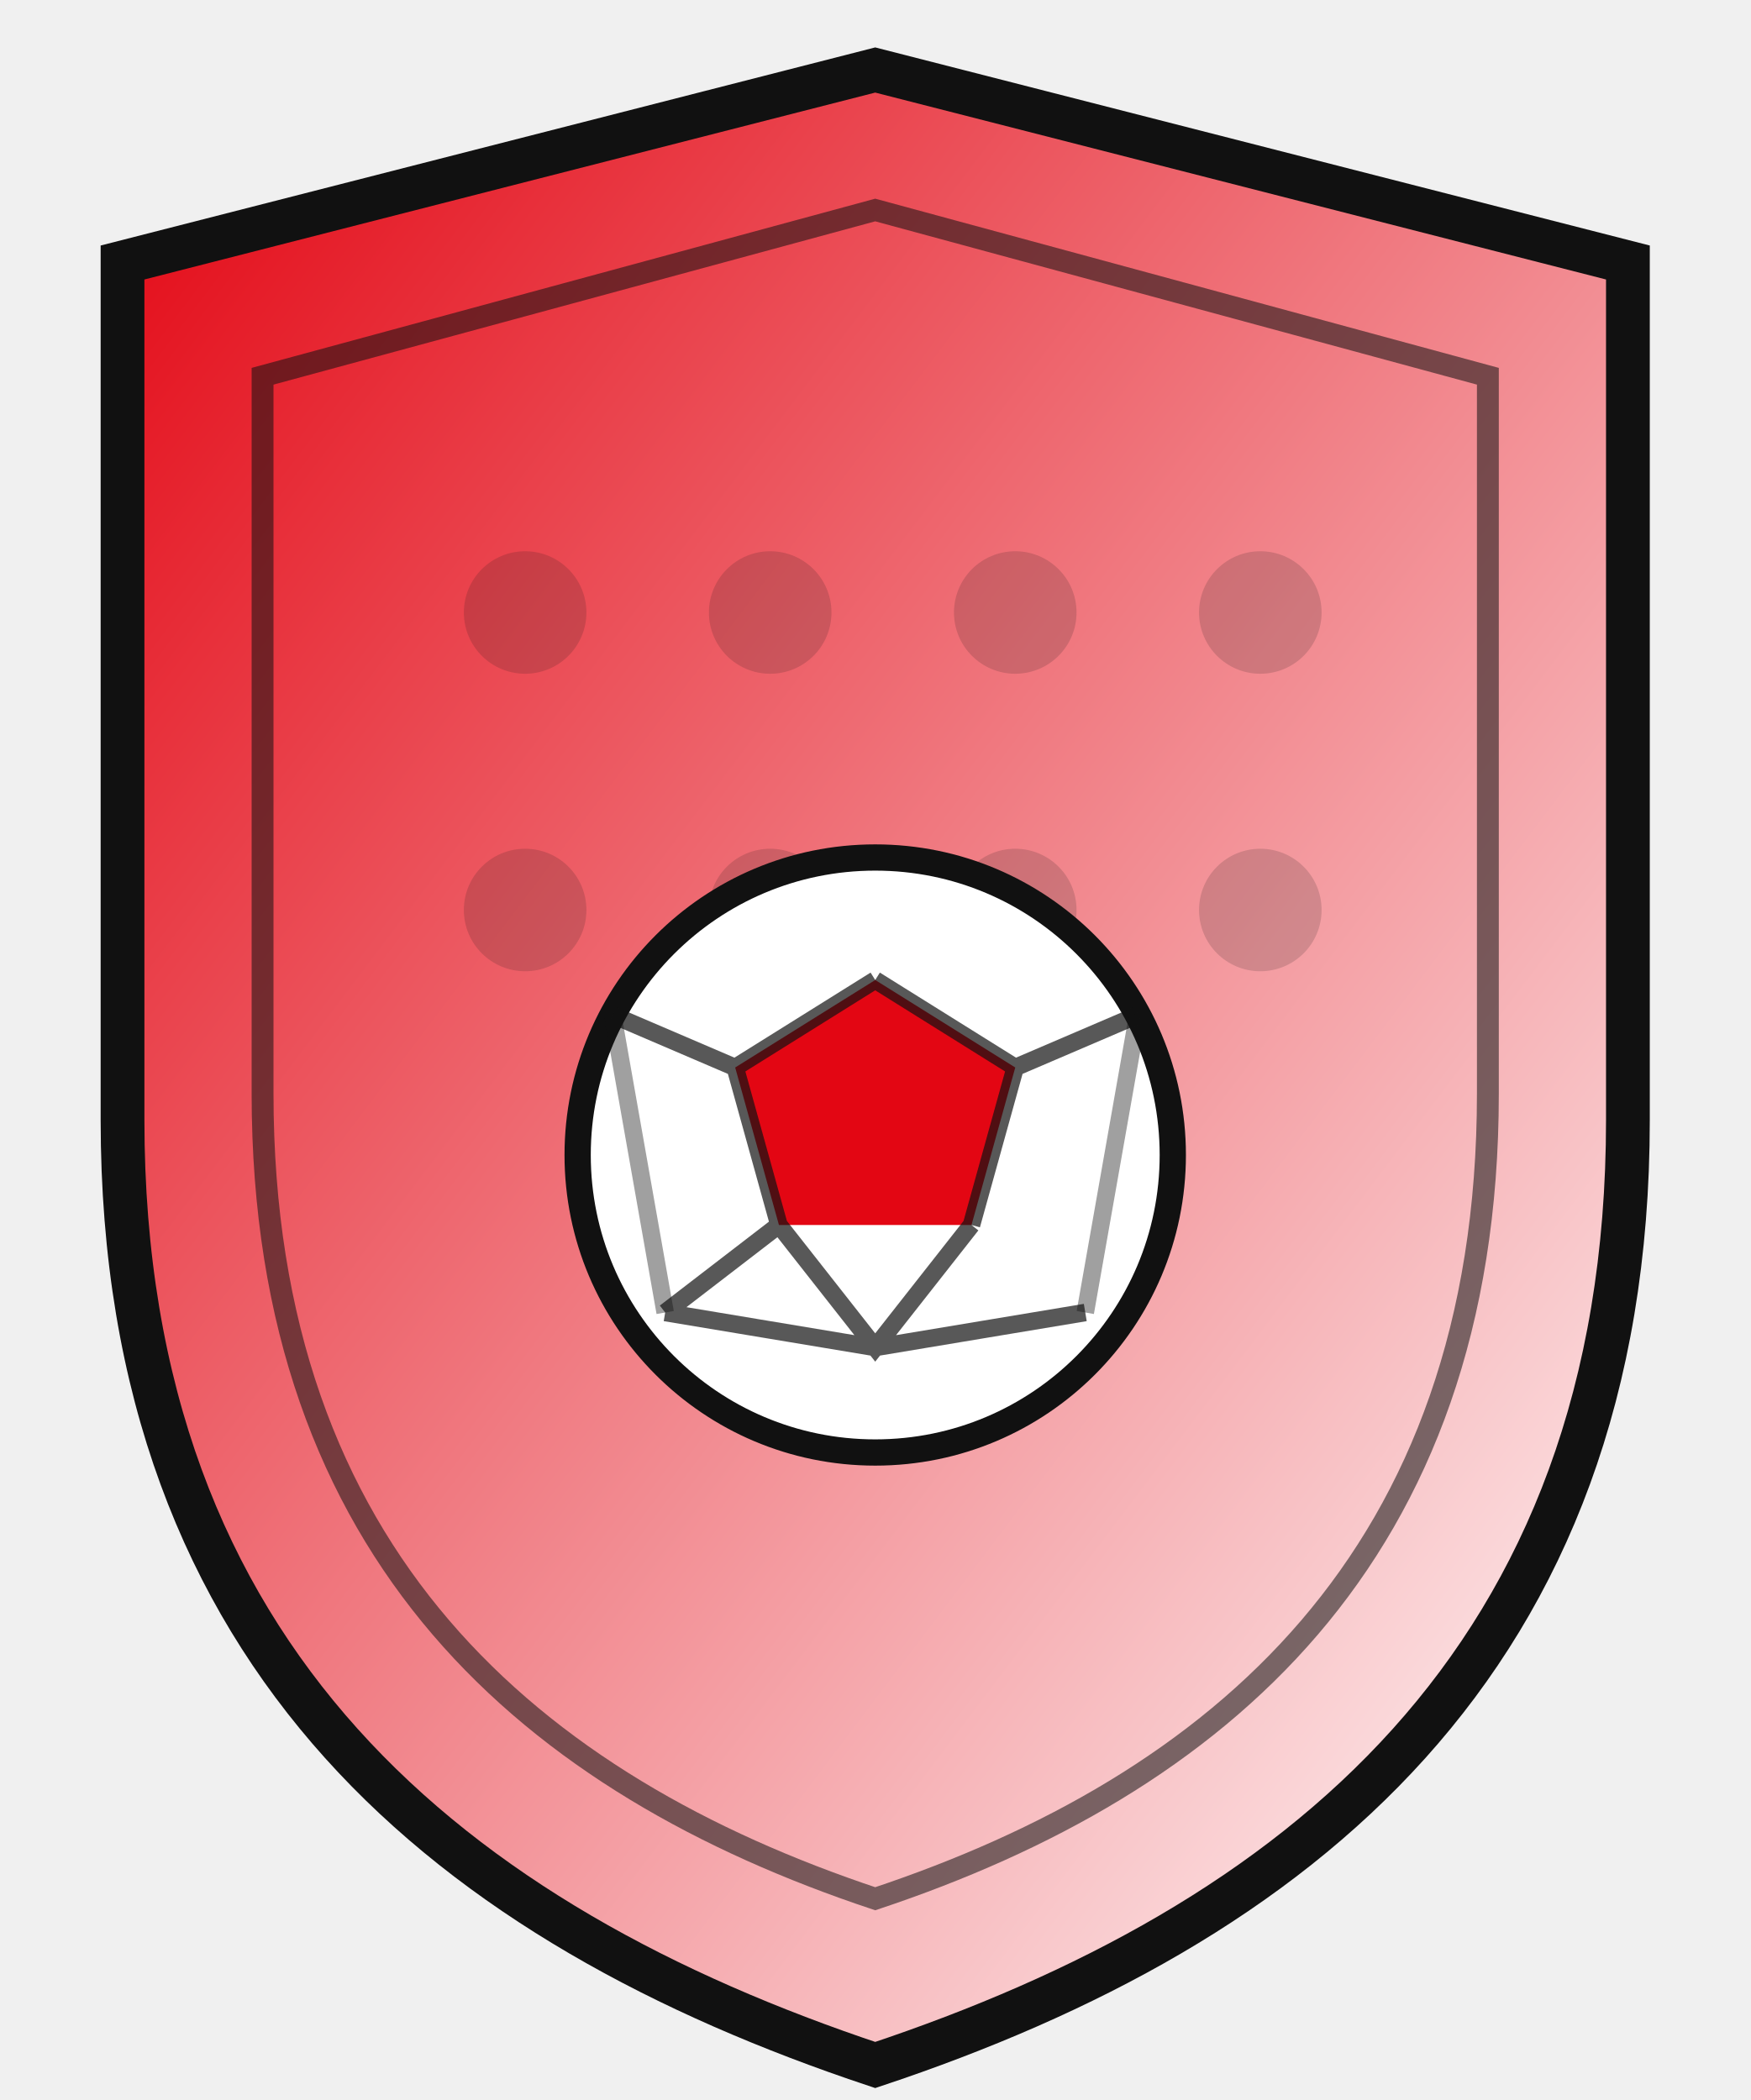
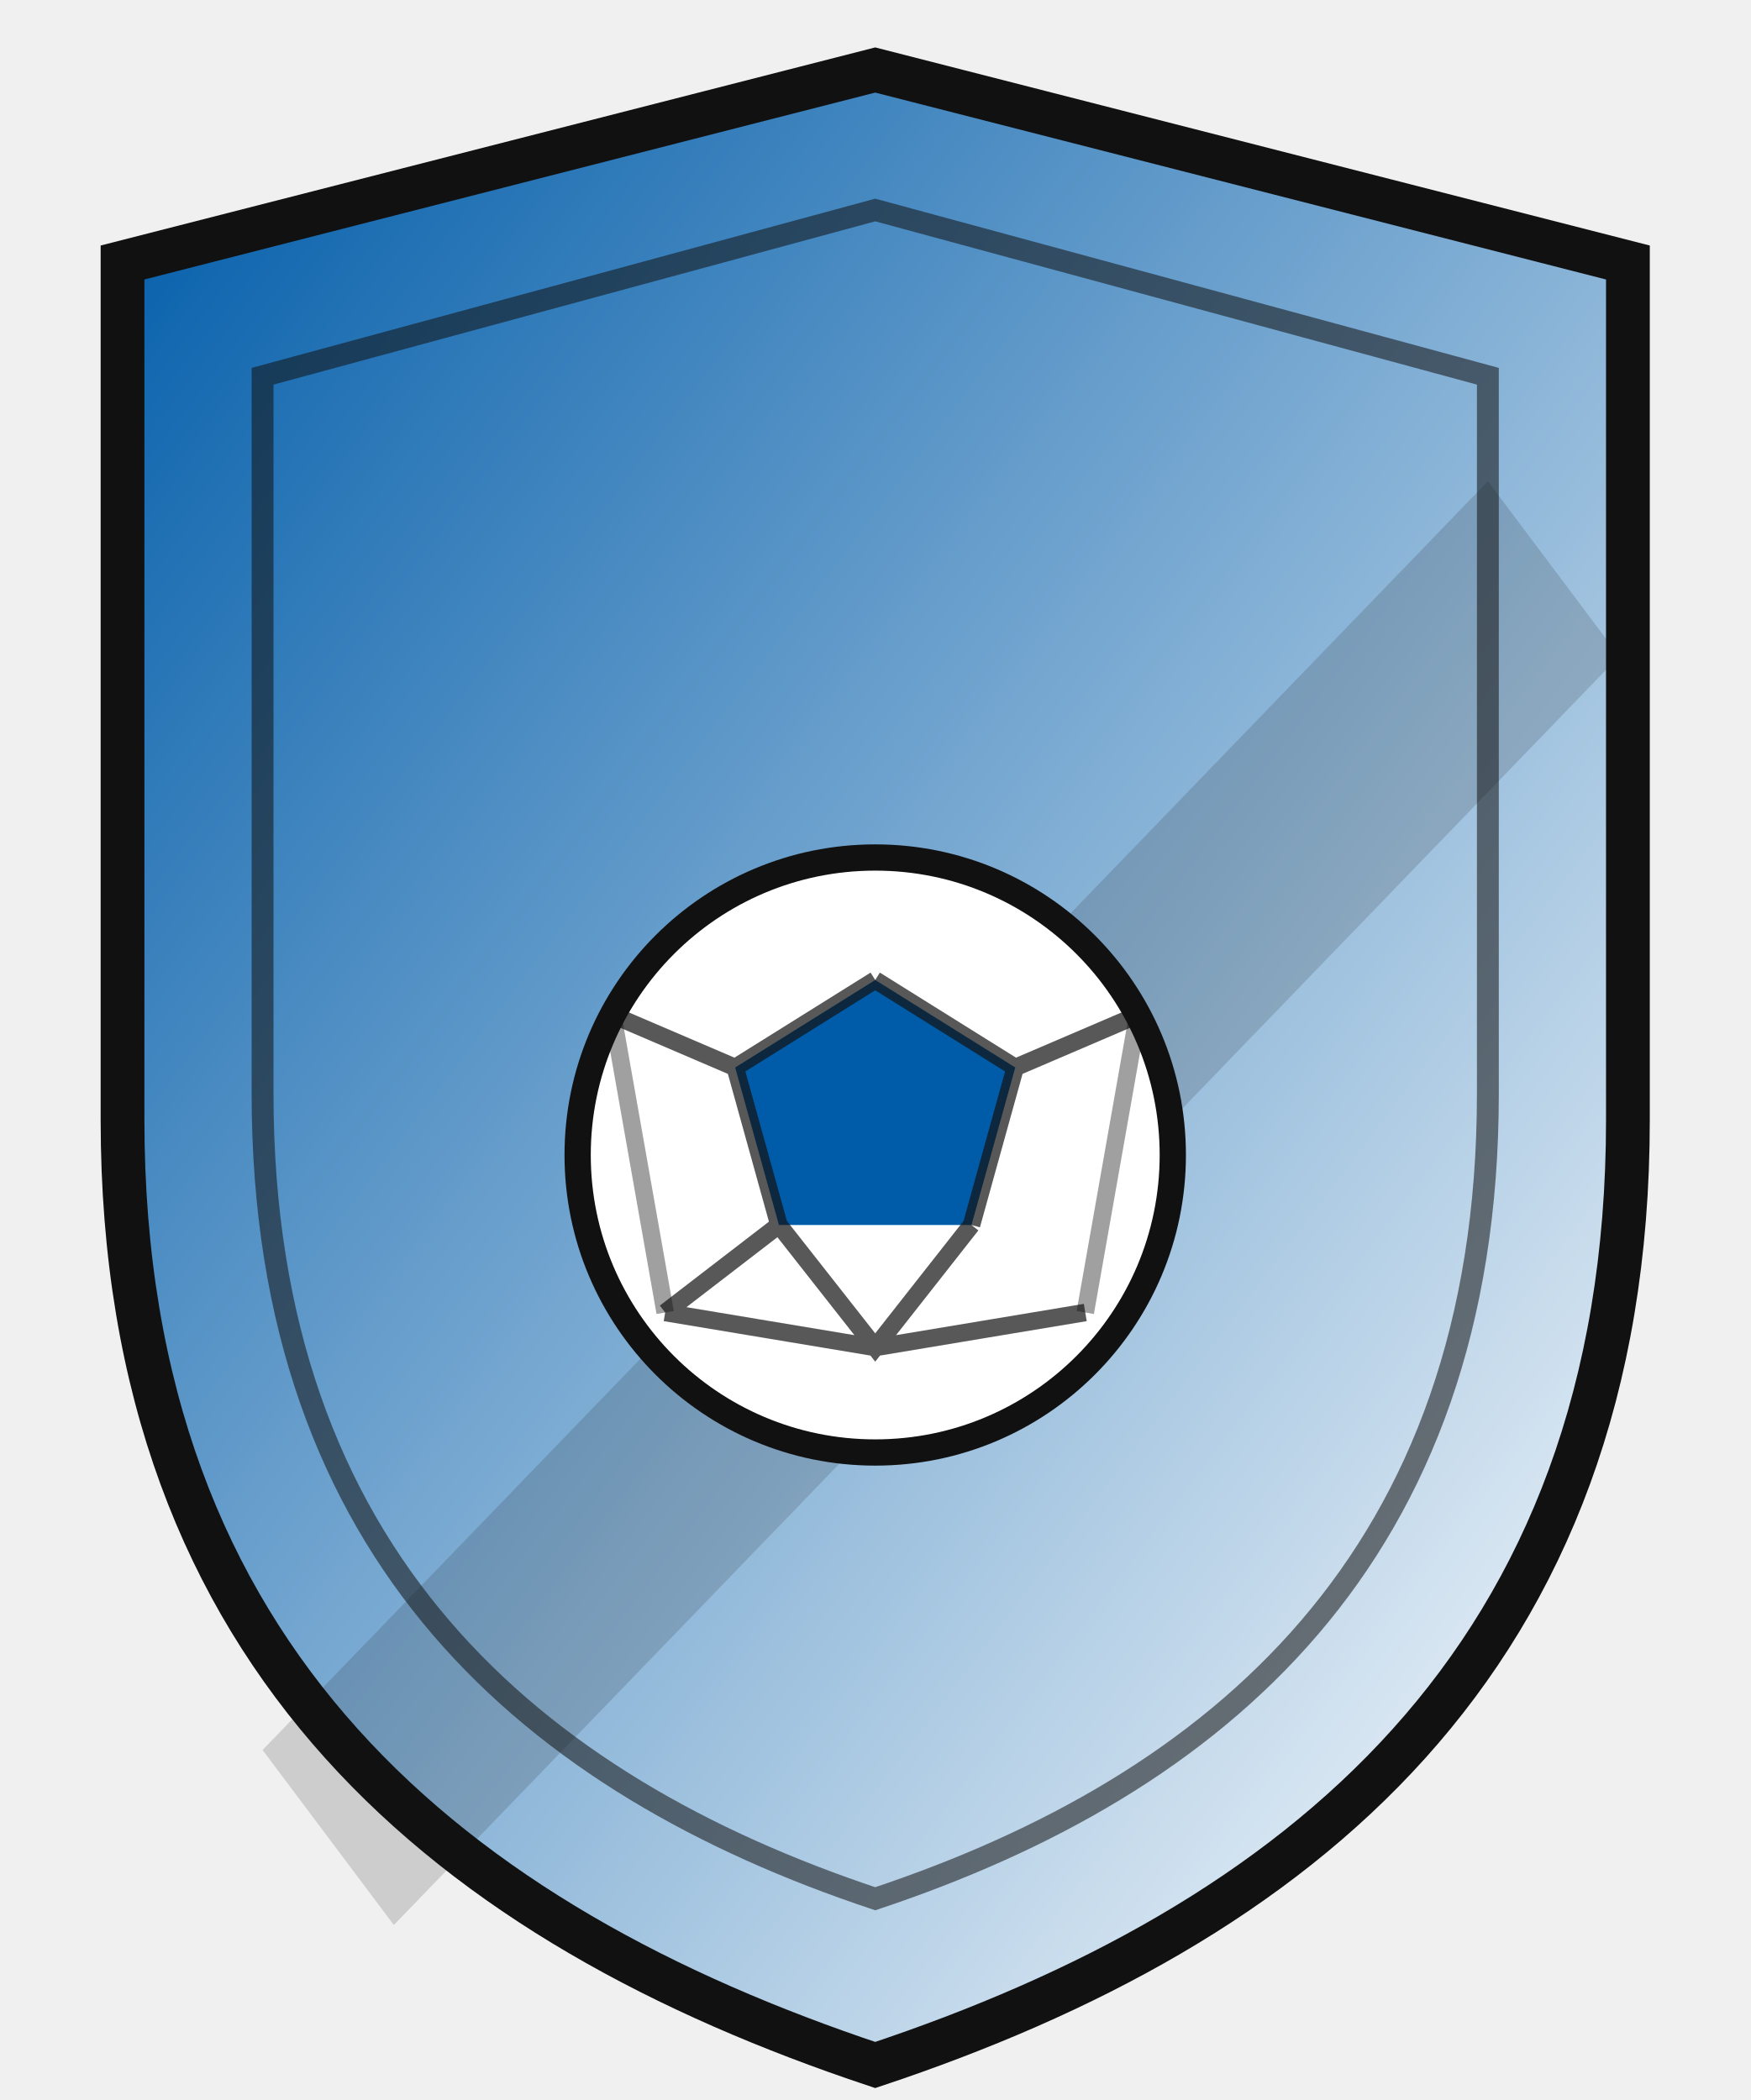
<svg xmlns="http://www.w3.org/2000/svg" viewBox="0 0 200 240" role="img" aria-label="Abstract club crest illustration">
  <defs>
    <linearGradient id="g" x1="0" y1="0" x2="1" y2="1">
-       <stop offset="0" stop-color="#E30613" />
+       <stop offset="0" stop-color="#005CA9" />
      <stop offset="1" stop-color="#FFFFFF" />
    </linearGradient>
  </defs>
  <path d="M100 8 L186 30 V128 C186 190 148 220 100 236 C52 220 14 190 14 128 V30 Z" fill="url(#g)" stroke="#111111" stroke-width="5" />
  <path d="M100 24 L170 43 V125 C170 178 139 204 100 217 C61 204 30 178 30 125 V43 Z" fill="none" stroke="#111111" stroke-width="2.5" opacity=".55" />
-   <circle cx="60" cy="70" r="7" fill="#111111" opacity=".16" />
-   <circle cx="88" cy="70" r="7" fill="#111111" opacity=".16" />
-   <circle cx="116" cy="70" r="7" fill="#111111" opacity=".16" />
-   <circle cx="144" cy="70" r="7" fill="#111111" opacity=".16" />
-   <circle cx="60" cy="104" r="7" fill="#111111" opacity=".16" />
-   <circle cx="88" cy="104" r="7" fill="#111111" opacity=".16" />
-   <circle cx="116" cy="104" r="7" fill="#111111" opacity=".16" />
-   <circle cx="144" cy="104" r="7" fill="#111111" opacity=".16" />
+   <path d="M30 200 L170 55 L185 75 L45 220 Z" fill="#111111" opacity=".16" />
  <circle cx="100" cy="132" r="34" fill="#FFFFFF" stroke="#111111" stroke-width="3" />
-   <path d="M100 112 L116 122 L111 140 L89 140 L84 122 Z" fill="#E30613" />
+   <path d="M100 112 L116 122 L111 140 L89 140 L84 122 Z" fill="#005CA9" />
  <path d="M100 112 L84 122 L70 116 M100 112 L116 122 L130 116 M84 122 L89 140 L76 150 M111 140 L116 122 L130 116 M89 140 L100 154 L111 140 M76 150 L100 154 L124 150" fill="none" stroke="#111111" stroke-width="2" opacity=".7" />
  <path d="M76 150 L70 116 M124 150 L130 116" stroke="#111111" stroke-width="2" opacity=".4" fill="none" />
</svg>
